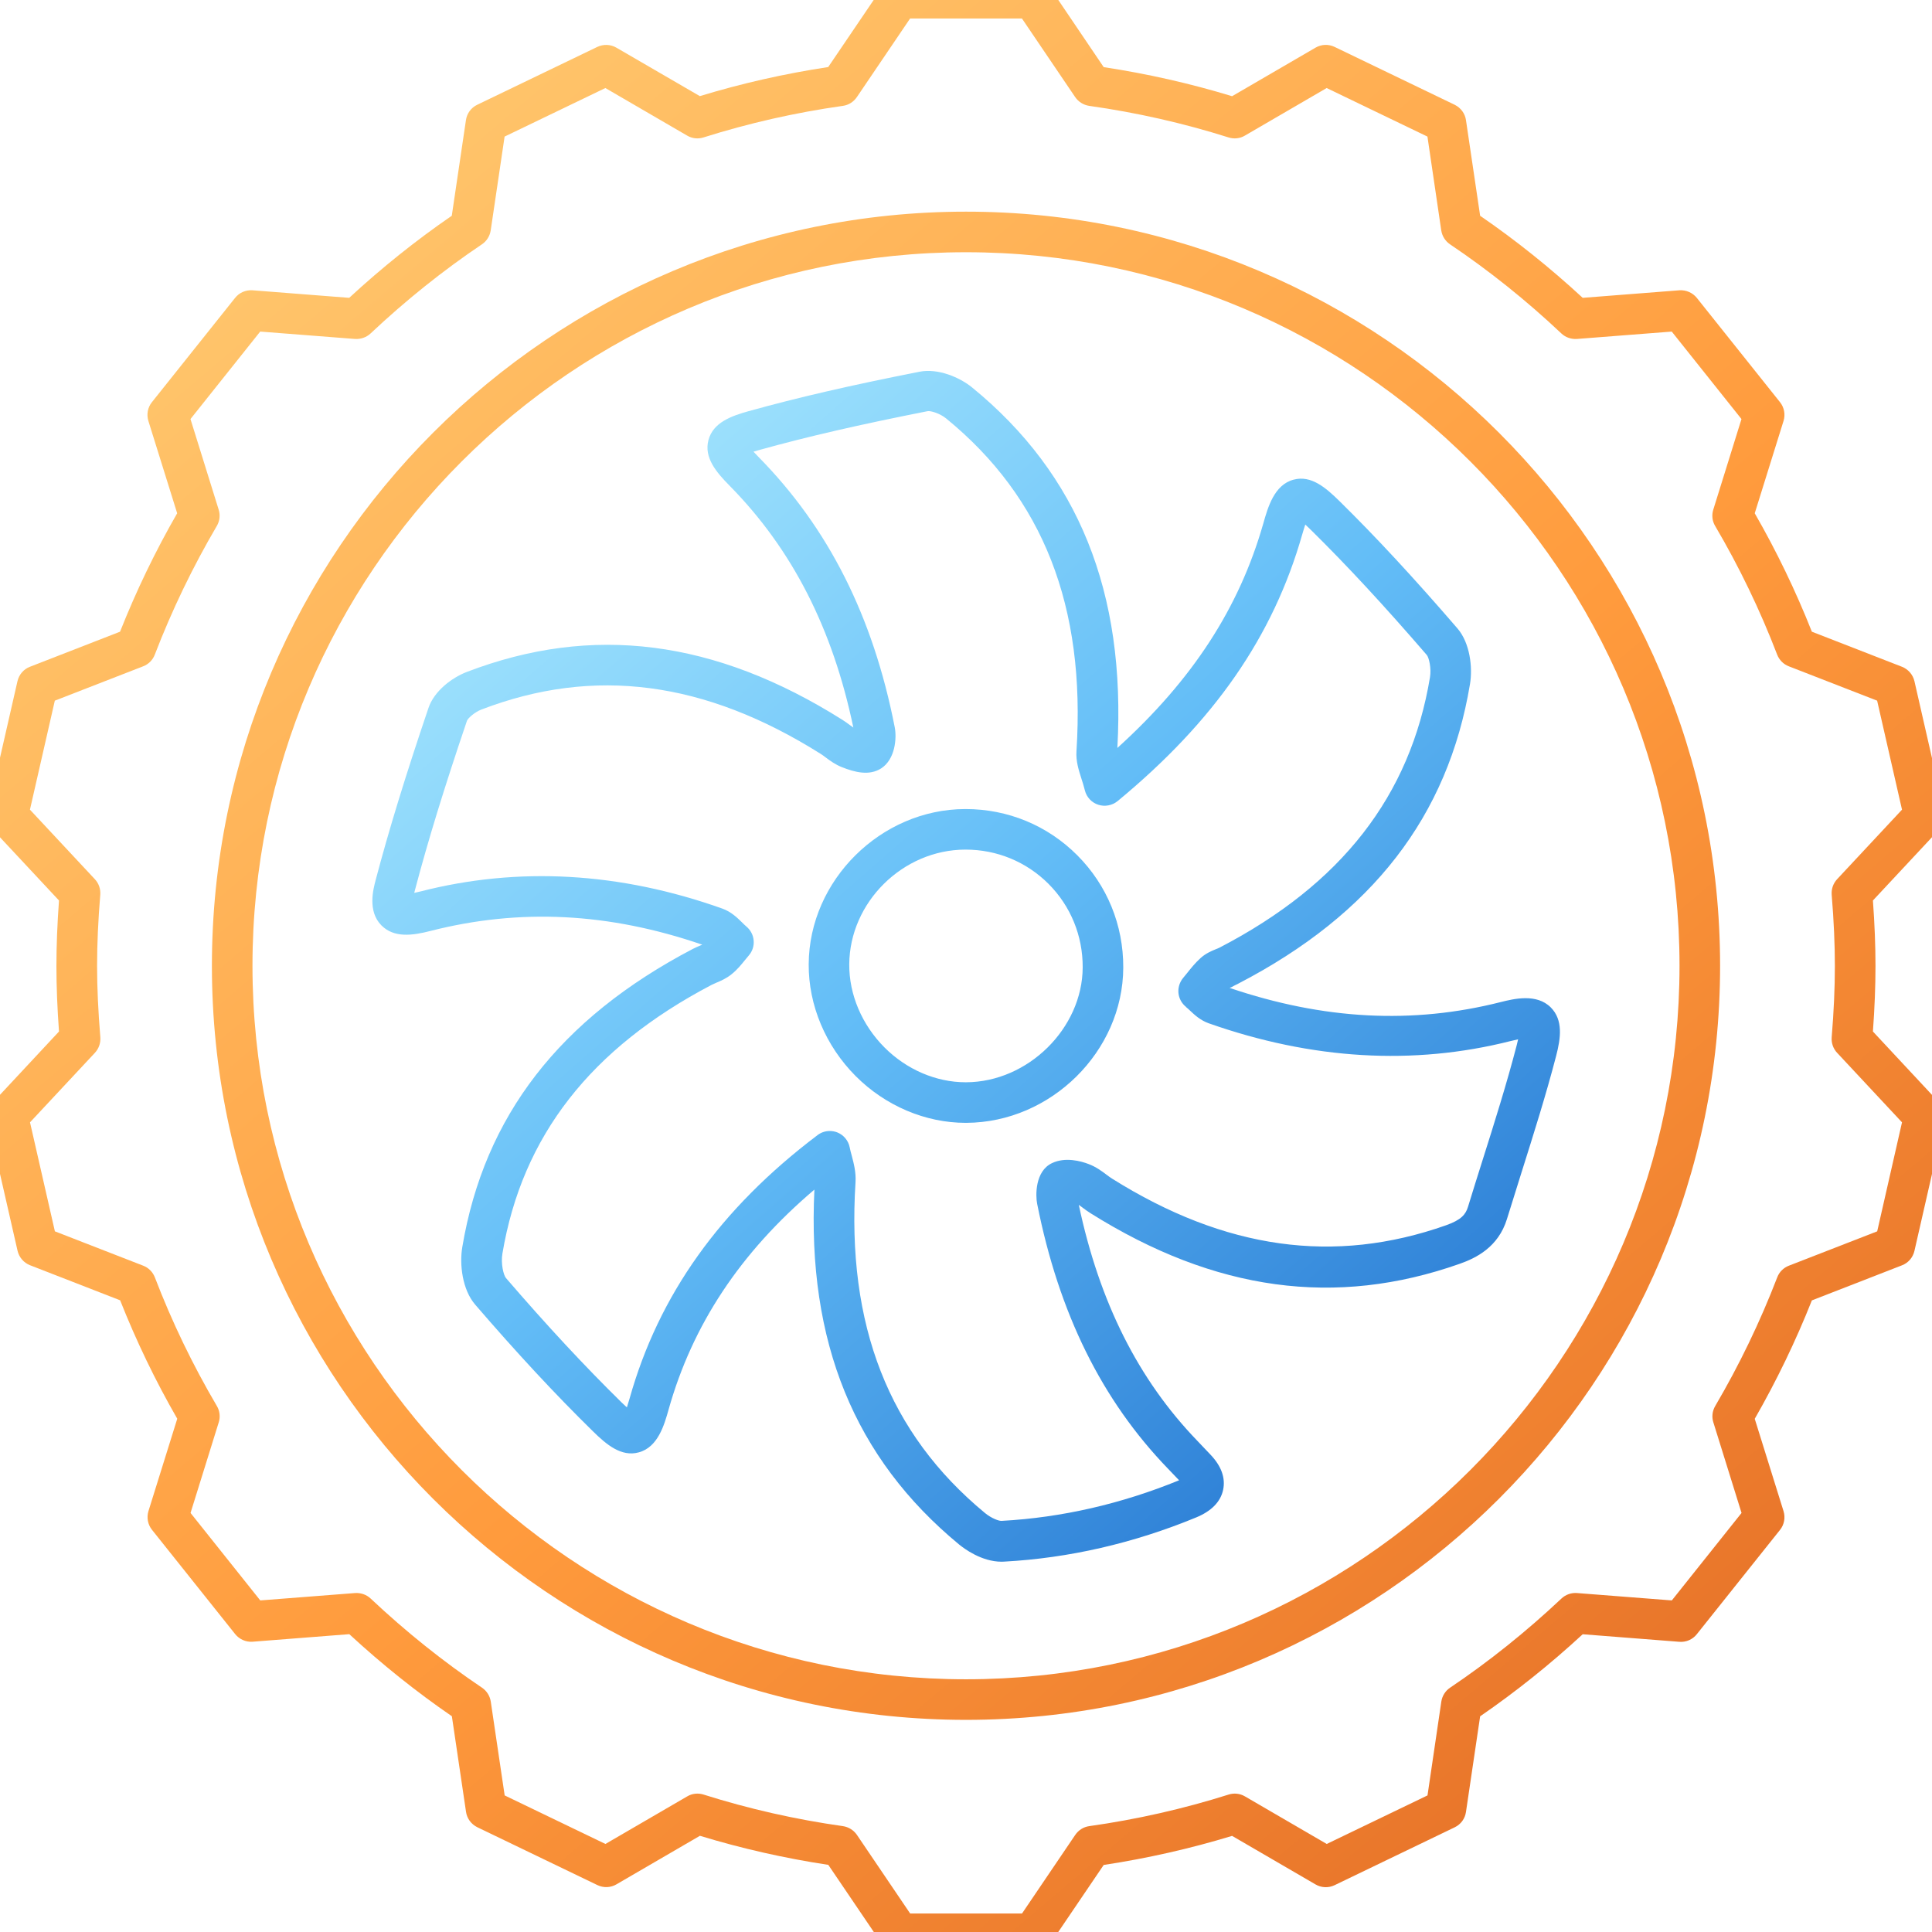
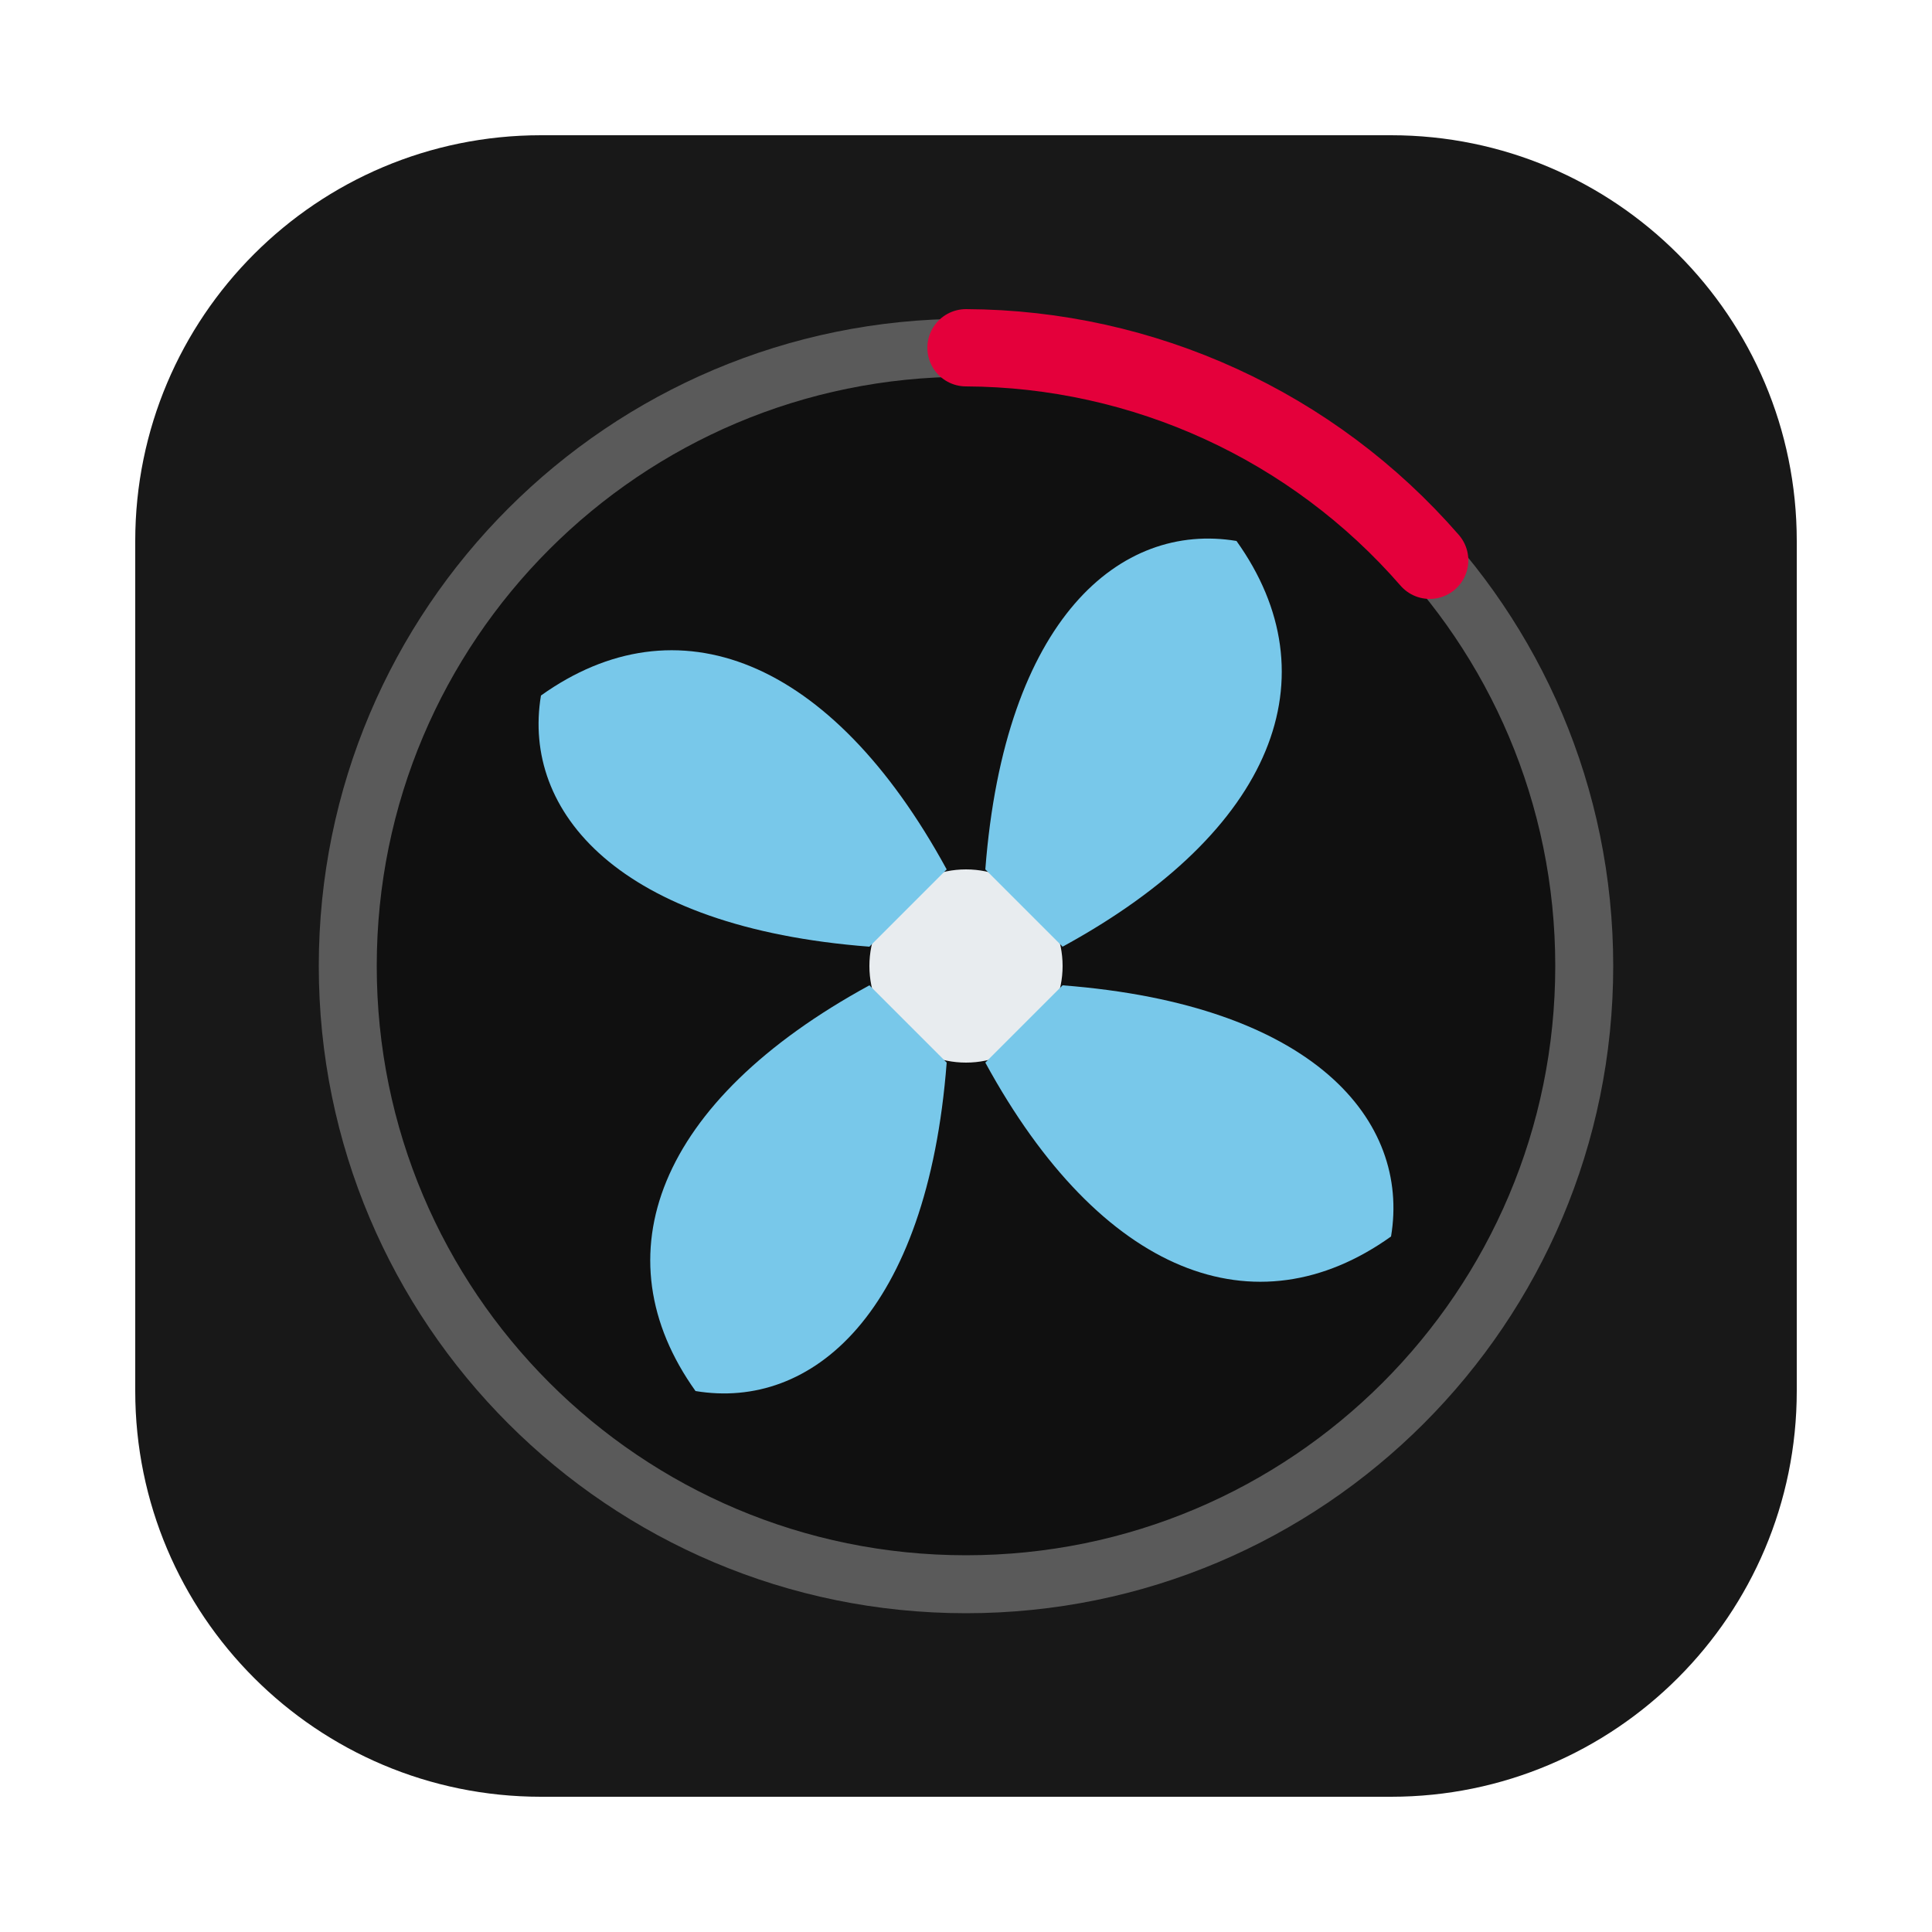
- <svg xmlns="http://www.w3.org/2000/svg" version="1.1" viewBox="6 6 88 88" preserveAspectRatio="xMidYMid meet" role="img" aria-labelledby="title desc">
-   <defs>
-     <linearGradient id="fan-blue" x1="23" y1="22" x2="72" y2="78" gradientUnits="userSpaceOnUse">
-       <stop offset="0" stop-color="#b9f2ff" />
-       <stop offset="0.5" stop-color="#63bdf7" />
-       <stop offset="1" stop-color="#1f6fcd" />
-     </linearGradient>
-     <linearGradient id="gear-orange" x1="8" y1="4" x2="93" y2="104" gradientUnits="userSpaceOnUse">
-       <stop offset="0" stop-color="#ffd27a" />
-       <stop offset="0.52" stop-color="#ff9b3d" />
-       <stop offset="1" stop-color="#db5f1f" />
-     </linearGradient>
-   </defs>
-   <path d="m62.398 50.805c6.106-3.168 9.559-7.633 10.559-13.652 0.125-0.754 0-1.863-0.57-2.527-1.992-2.309-3.695-4.148-5.367-5.793-0.625-0.613-1.297-1.203-2.102-0.984-0.875 0.23-1.168 1.254-1.379 2.004-1.098 3.84-3.223 7.117-6.644 10.215 0.391-7.094-1.777-12.469-6.625-16.426-0.562-0.457-1.547-0.875-2.383-0.711-3.152 0.621-5.555 1.176-7.789 1.797-0.77 0.215-1.613 0.508-1.828 1.312-0.215 0.805 0.359 1.473 0.969 2.09 2.844 2.891 4.688 6.496 5.629 11.008-0.051-0.035-0.102-0.074-0.152-0.109-0.113-0.082-0.227-0.168-0.34-0.238-5.805-3.66-11.402-4.375-17.117-2.184-0.68 0.262-1.48 0.867-1.742 1.637-1.055 3.117-1.797 5.535-2.406 7.84-0.113 0.426-0.375 1.422 0.262 2.066 0.574 0.578 1.41 0.465 2.231 0.254 4.07-1.039 8.129-0.836 12.383 0.625-0.027 0.012-0.055 0.023-0.082 0.035-0.121 0.051-0.238 0.102-0.352 0.16-6.062 3.176-9.496 7.621-10.496 13.578-0.133 0.781-0.004 1.934 0.586 2.621 1.895 2.199 3.652 4.094 5.379 5.785 0.582 0.57 1.27 1.168 2.074 0.945 0.875-0.234 1.164-1.262 1.355-1.941 1.086-3.867 3.266-7.16 6.644-10.027-0.336 6.934 1.82 12.227 6.59 16.164 0.23 0.188 1.023 0.785 1.938 0.785 0.035 0 0.07 0 0.109-0.004 2.953-0.16 5.898-0.836 8.75-2.012 0.699-0.289 1.113-0.711 1.23-1.258 0.113-0.539-0.078-1.082-0.582-1.609l-0.598-0.629c-2.684-2.785-4.453-6.301-5.394-10.742 0.051 0.035 0.105 0.078 0.16 0.117 0.125 0.094 0.246 0.184 0.379 0.266 5.656 3.547 11.156 4.297 16.812 2.301 0.734-0.258 1.758-0.754 2.152-2.043 0.219-0.711 0.441-1.418 0.664-2.125 0.543-1.723 1.109-3.508 1.574-5.297 0.211-0.809 0.328-1.637-0.242-2.211-0.652-0.656-1.707-0.387-2.277-0.246-4.027 1.02-8.078 0.805-12.355-0.645 0.027-0.012 0.055-0.023 0.082-0.031 0.102-0.062 0.211-0.109 0.312-0.16zm-2.379 1.062c0.062 0.047 0.121 0.105 0.18 0.16 0.211 0.199 0.473 0.445 0.855 0.582 4.699 1.656 9.328 1.93 13.754 0.809 0.137-0.035 0.246-0.059 0.34-0.078-0.016 0.078-0.039 0.168-0.066 0.277-0.453 1.742-1.008 3.504-1.547 5.207-0.227 0.715-0.449 1.426-0.668 2.141-0.105 0.348-0.305 0.598-1 0.844-5.09 1.797-10.066 1.102-15.215-2.125-0.086-0.055-0.172-0.117-0.254-0.18-0.223-0.168-0.477-0.355-0.805-0.48-0.363-0.141-1.07-0.332-1.672-0.047-0.785 0.367-0.754 1.492-0.68 1.855 0.992 4.988 2.941 8.938 5.957 12.062l0.508 0.531c-2.637 1.078-5.356 1.699-8.074 1.848-0.125 0.016-0.477-0.117-0.77-0.359-4.379-3.621-6.309-8.551-5.894-15.074 0.027-0.453-0.082-0.859-0.176-1.215-0.035-0.121-0.066-0.246-0.09-0.367-0.062-0.312-0.281-0.57-0.578-0.684-0.105-0.039-0.219-0.059-0.328-0.059-0.199 0-0.395 0.062-0.559 0.188-4.434 3.352-7.234 7.277-8.562 12.004-0.047 0.164-0.086 0.293-0.121 0.398-0.066-0.059-0.145-0.133-0.234-0.219-1.691-1.66-3.414-3.512-5.273-5.672-0.117-0.137-0.238-0.664-0.164-1.109 0.898-5.352 4.016-9.355 9.531-12.246 0.07-0.035 0.141-0.066 0.215-0.098 0.207-0.086 0.461-0.195 0.699-0.391 0.254-0.203 0.441-0.438 0.609-0.645 0.055-0.07 0.109-0.137 0.168-0.203 0.164-0.188 0.246-0.434 0.223-0.684-0.02-0.25-0.141-0.477-0.332-0.637-0.066-0.055-0.129-0.117-0.191-0.18-0.223-0.219-0.5-0.492-0.906-0.637-4.664-1.66-9.293-1.922-13.758-0.777-0.105 0.027-0.195 0.047-0.273 0.062 0.008-0.035 0.02-0.078 0.031-0.121 0.598-2.262 1.328-4.644 2.371-7.719 0.047-0.121 0.352-0.391 0.652-0.508 5.129-1.969 10.188-1.305 15.469 2.023 0.078 0.047 0.148 0.105 0.223 0.16 0.195 0.145 0.438 0.324 0.738 0.441 0.574 0.227 1.238 0.406 1.789 0.051 0.633-0.414 0.711-1.367 0.613-1.871-0.988-5.047-3.016-9.07-6.199-12.305-0.094-0.094-0.172-0.176-0.234-0.246 0.074-0.023 0.164-0.051 0.266-0.078 2.188-0.609 4.547-1.152 7.656-1.766 0.133-0.031 0.566 0.094 0.855 0.332 4.414 3.606 6.356 8.562 5.934 15.152-0.031 0.457 0.102 0.863 0.227 1.258 0.051 0.16 0.109 0.336 0.156 0.531 0.078 0.309 0.309 0.555 0.609 0.652 0.301 0.098 0.633 0.035 0.879-0.164 4.414-3.644 7.086-7.504 8.41-12.141 0.055-0.191 0.102-0.34 0.141-0.457 0.074 0.066 0.16 0.148 0.266 0.254 1.633 1.609 3.309 3.418 5.266 5.684 0.105 0.121 0.215 0.613 0.148 1.016-0.898 5.406-4.035 9.434-9.586 12.316-0.055 0.027-0.109 0.051-0.164 0.07-0.191 0.078-0.457 0.188-0.691 0.398-0.246 0.219-0.441 0.465-0.613 0.68-0.062 0.078-0.125 0.156-0.188 0.23-0.16 0.191-0.238 0.441-0.215 0.688 0.023 0.246 0.148 0.477 0.344 0.633zm-10.039-9.016h-0.016c-3.844 0.008-7.109 3.246-7.129 7.066-0.012 1.867 0.77 3.723 2.141 5.098 1.352 1.355 3.176 2.129 5.008 2.129h0.027c3.859-0.016 7.137-3.254 7.152-7.07 0.008-1.938-0.734-3.754-2.094-5.117-1.355-1.359-3.16-2.106-5.09-2.106zm0.023 12.445h-0.02c-1.344 0-2.691-0.578-3.699-1.59-1.023-1.027-1.609-2.402-1.602-3.777 0.016-2.828 2.434-5.223 5.285-5.231h0.012c1.434 0 2.773 0.555 3.781 1.562 1.008 1.012 1.562 2.363 1.555 3.805-0.012 2.777-2.496 5.223-5.312 5.231z" fill="url(#fan-blue)" />
-   <path d="m91.309 52.984c0.078-1.074 0.117-2.055 0.117-2.984s-0.039-1.91-0.117-2.984l3.016-3.231c0.211-0.227 0.293-0.539 0.227-0.836l-1.352-5.922c-0.07-0.297-0.281-0.543-0.566-0.656l-4.106-1.598c-0.734-1.855-1.609-3.668-2.602-5.394l1.312-4.207c0.09-0.293 0.031-0.613-0.16-0.852l-3.789-4.75c-0.191-0.238-0.488-0.367-0.793-0.348l-4.406 0.344c-1.484-1.371-3.051-2.625-4.672-3.738l-0.645-4.356c-0.043-0.305-0.238-0.562-0.512-0.699l-5.473-2.637c-0.277-0.133-0.602-0.121-0.867 0.035l-3.801 2.211c-1.898-0.578-3.859-1.023-5.848-1.324l-2.469-3.652c-0.172-0.254-0.461-0.406-0.766-0.406h-6.074c-0.305 0-0.594 0.152-0.766 0.406l-2.473 3.648c-1.988 0.301-3.949 0.746-5.848 1.324l-3.801-2.207c-0.266-0.156-0.59-0.164-0.867-0.035l-5.473 2.637c-0.277 0.133-0.469 0.395-0.512 0.699l-0.645 4.356c-1.621 1.113-3.188 2.367-4.672 3.738l-4.406-0.344c-0.305-0.02-0.602 0.105-0.793 0.348l-3.789 4.75c-0.191 0.238-0.25 0.559-0.16 0.852l1.312 4.207c-0.996 1.73-1.867 3.539-2.602 5.394l-4.106 1.598c-0.285 0.109-0.496 0.355-0.566 0.656l-1.352 5.922c-0.066 0.297 0.016 0.613 0.227 0.836l3.016 3.231c-0.078 1.078-0.117 2.059-0.117 2.984s0.039 1.906 0.117 2.984l-3.012 3.231c-0.211 0.227-0.293 0.539-0.227 0.836l1.352 5.922c0.07 0.297 0.281 0.543 0.566 0.656l4.106 1.598c0.734 1.852 1.605 3.664 2.602 5.394l-1.312 4.207c-0.09 0.293-0.031 0.613 0.16 0.852l3.789 4.75c0.191 0.238 0.488 0.371 0.793 0.348l4.406-0.344c1.484 1.371 3.051 2.625 4.672 3.738l0.645 4.356c0.043 0.305 0.238 0.562 0.512 0.699l5.473 2.637c0.277 0.133 0.602 0.121 0.867-0.035l3.801-2.211c1.898 0.578 3.859 1.023 5.848 1.324l2.473 3.648c0.164 0.258 0.453 0.41 0.758 0.41h6.074c0.305 0 0.594-0.152 0.766-0.406l2.473-3.648c1.988-0.301 3.949-0.746 5.848-1.324l3.801 2.211c0.266 0.156 0.59 0.168 0.867 0.035l5.473-2.637c0.277-0.133 0.469-0.395 0.512-0.699l0.645-4.356c1.617-1.113 3.188-2.367 4.672-3.738l4.406 0.344c0.305 0.023 0.602-0.105 0.793-0.348l3.789-4.75c0.191-0.238 0.25-0.559 0.16-0.852l-1.312-4.207c0.992-1.73 1.867-3.539 2.602-5.394l4.106-1.598c0.285-0.109 0.496-0.355 0.566-0.656l1.352-5.922c0.066-0.297-0.016-0.613-0.227-0.836zm0.195 9.102-4.027 1.566c-0.242 0.094-0.434 0.285-0.527 0.531-0.777 2.019-1.727 3.992-2.824 5.859-0.133 0.227-0.164 0.496-0.086 0.742l1.285 4.129-3.176 3.984-4.32-0.336c-0.258-0.02-0.516 0.07-0.707 0.25-1.602 1.508-3.309 2.875-5.074 4.062-0.215 0.145-0.359 0.375-0.398 0.633l-0.629 4.273-4.59 2.211-3.727-2.168c-0.227-0.133-0.496-0.16-0.742-0.082-2.051 0.648-4.184 1.133-6.348 1.438-0.258 0.035-0.488 0.18-0.637 0.398l-2.426 3.582h-5.094l-2.426-3.582c-0.148-0.215-0.379-0.359-0.637-0.398-2.164-0.305-4.297-0.789-6.348-1.438-0.246-0.078-0.52-0.051-0.742 0.082l-3.727 2.168-4.59-2.211-0.633-4.273c-0.039-0.258-0.184-0.488-0.398-0.633-1.766-1.188-3.473-2.555-5.074-4.062-0.191-0.18-0.449-0.266-0.707-0.25l-4.32 0.336-3.176-3.984 1.285-4.129c0.078-0.25 0.047-0.52-0.086-0.742-1.098-1.867-2.051-3.84-2.824-5.859-0.094-0.242-0.285-0.438-0.527-0.531l-4.027-1.566-1.133-4.965 2.957-3.168c0.176-0.191 0.266-0.445 0.246-0.707-0.098-1.191-0.148-2.254-0.148-3.246s0.047-2.055 0.145-3.246c0.02-0.258-0.066-0.516-0.246-0.707l-2.957-3.168 1.133-4.965 4.027-1.566c0.242-0.094 0.434-0.285 0.527-0.531 0.777-2.019 1.727-3.992 2.824-5.859 0.133-0.227 0.164-0.496 0.086-0.742l-1.285-4.129 3.176-3.984 4.32 0.336c0.254 0.016 0.516-0.07 0.707-0.25 1.602-1.508 3.309-2.875 5.074-4.062 0.215-0.145 0.359-0.375 0.398-0.633l0.633-4.273 4.59-2.211 3.727 2.168c0.227 0.133 0.496 0.16 0.742 0.082 2.051-0.648 4.184-1.133 6.348-1.438 0.258-0.035 0.488-0.18 0.637-0.398l2.426-3.582h5.094l2.426 3.582c0.148 0.215 0.379 0.359 0.637 0.398 2.164 0.305 4.297 0.789 6.348 1.438 0.25 0.078 0.52 0.051 0.742-0.082l3.727-2.168 4.59 2.211 0.629 4.273c0.039 0.258 0.184 0.488 0.398 0.633 1.766 1.188 3.477 2.555 5.074 4.062 0.191 0.18 0.445 0.266 0.707 0.25l4.32-0.336 3.176 3.984-1.285 4.129c-0.078 0.25-0.047 0.52 0.086 0.742 1.098 1.863 2.047 3.836 2.824 5.859 0.094 0.242 0.285 0.438 0.527 0.531l4.027 1.566 1.133 4.965-2.957 3.168c-0.176 0.191-0.266 0.445-0.246 0.707 0.098 1.191 0.145 2.25 0.145 3.246s-0.047 2.055-0.145 3.246c-0.02 0.258 0.066 0.516 0.246 0.707l2.957 3.168zm-41.504-46.445c-18.941 0-34.348 15.41-34.348 34.348 0 18.941 15.406 34.348 34.348 34.348s34.348-15.41 34.348-34.348c0-18.941-15.406-34.348-34.348-34.348zm0 66.848c-17.922 0-32.5-14.578-32.5-32.5s14.578-32.5 32.5-32.5 32.5 14.578 32.5 32.5-14.578 32.5-32.5 32.5z" fill="url(#gear-orange)" />
+ <svg xmlns="http://www.w3.org/2000/svg" viewBox="0 0 100 100">
+   <rect x="7" y="7" width="86" height="86" rx="21" fill="#181818" />
+   <circle cx="50" cy="50" r="32" fill="#101010" stroke="#5a5a5a" stroke-width="3" />
+   <path d="M50 18a32 32 0 0 1 24 11" fill="none" stroke="#e4003b" stroke-width="4" stroke-linecap="round" />
+   <circle cx="50" cy="50" r="5" fill="#e8ecef" />
+   <g fill="#78c8ea">
+     <path d="M51 45c1-13 7-18 13-17 5 7 2 15-9 21z" />
+     <path d="M55 51c13 1 18 7 17 13-7 5-15 2-21-9z" />
+     <path d="M49 55c-1 13-7 18-13 17-5-7-2-15 9-21z" />
+     <path d="M45 49c-13-1-18-7-17-13 7-5 15-2 21 9z" />
+   </g>
</svg>
